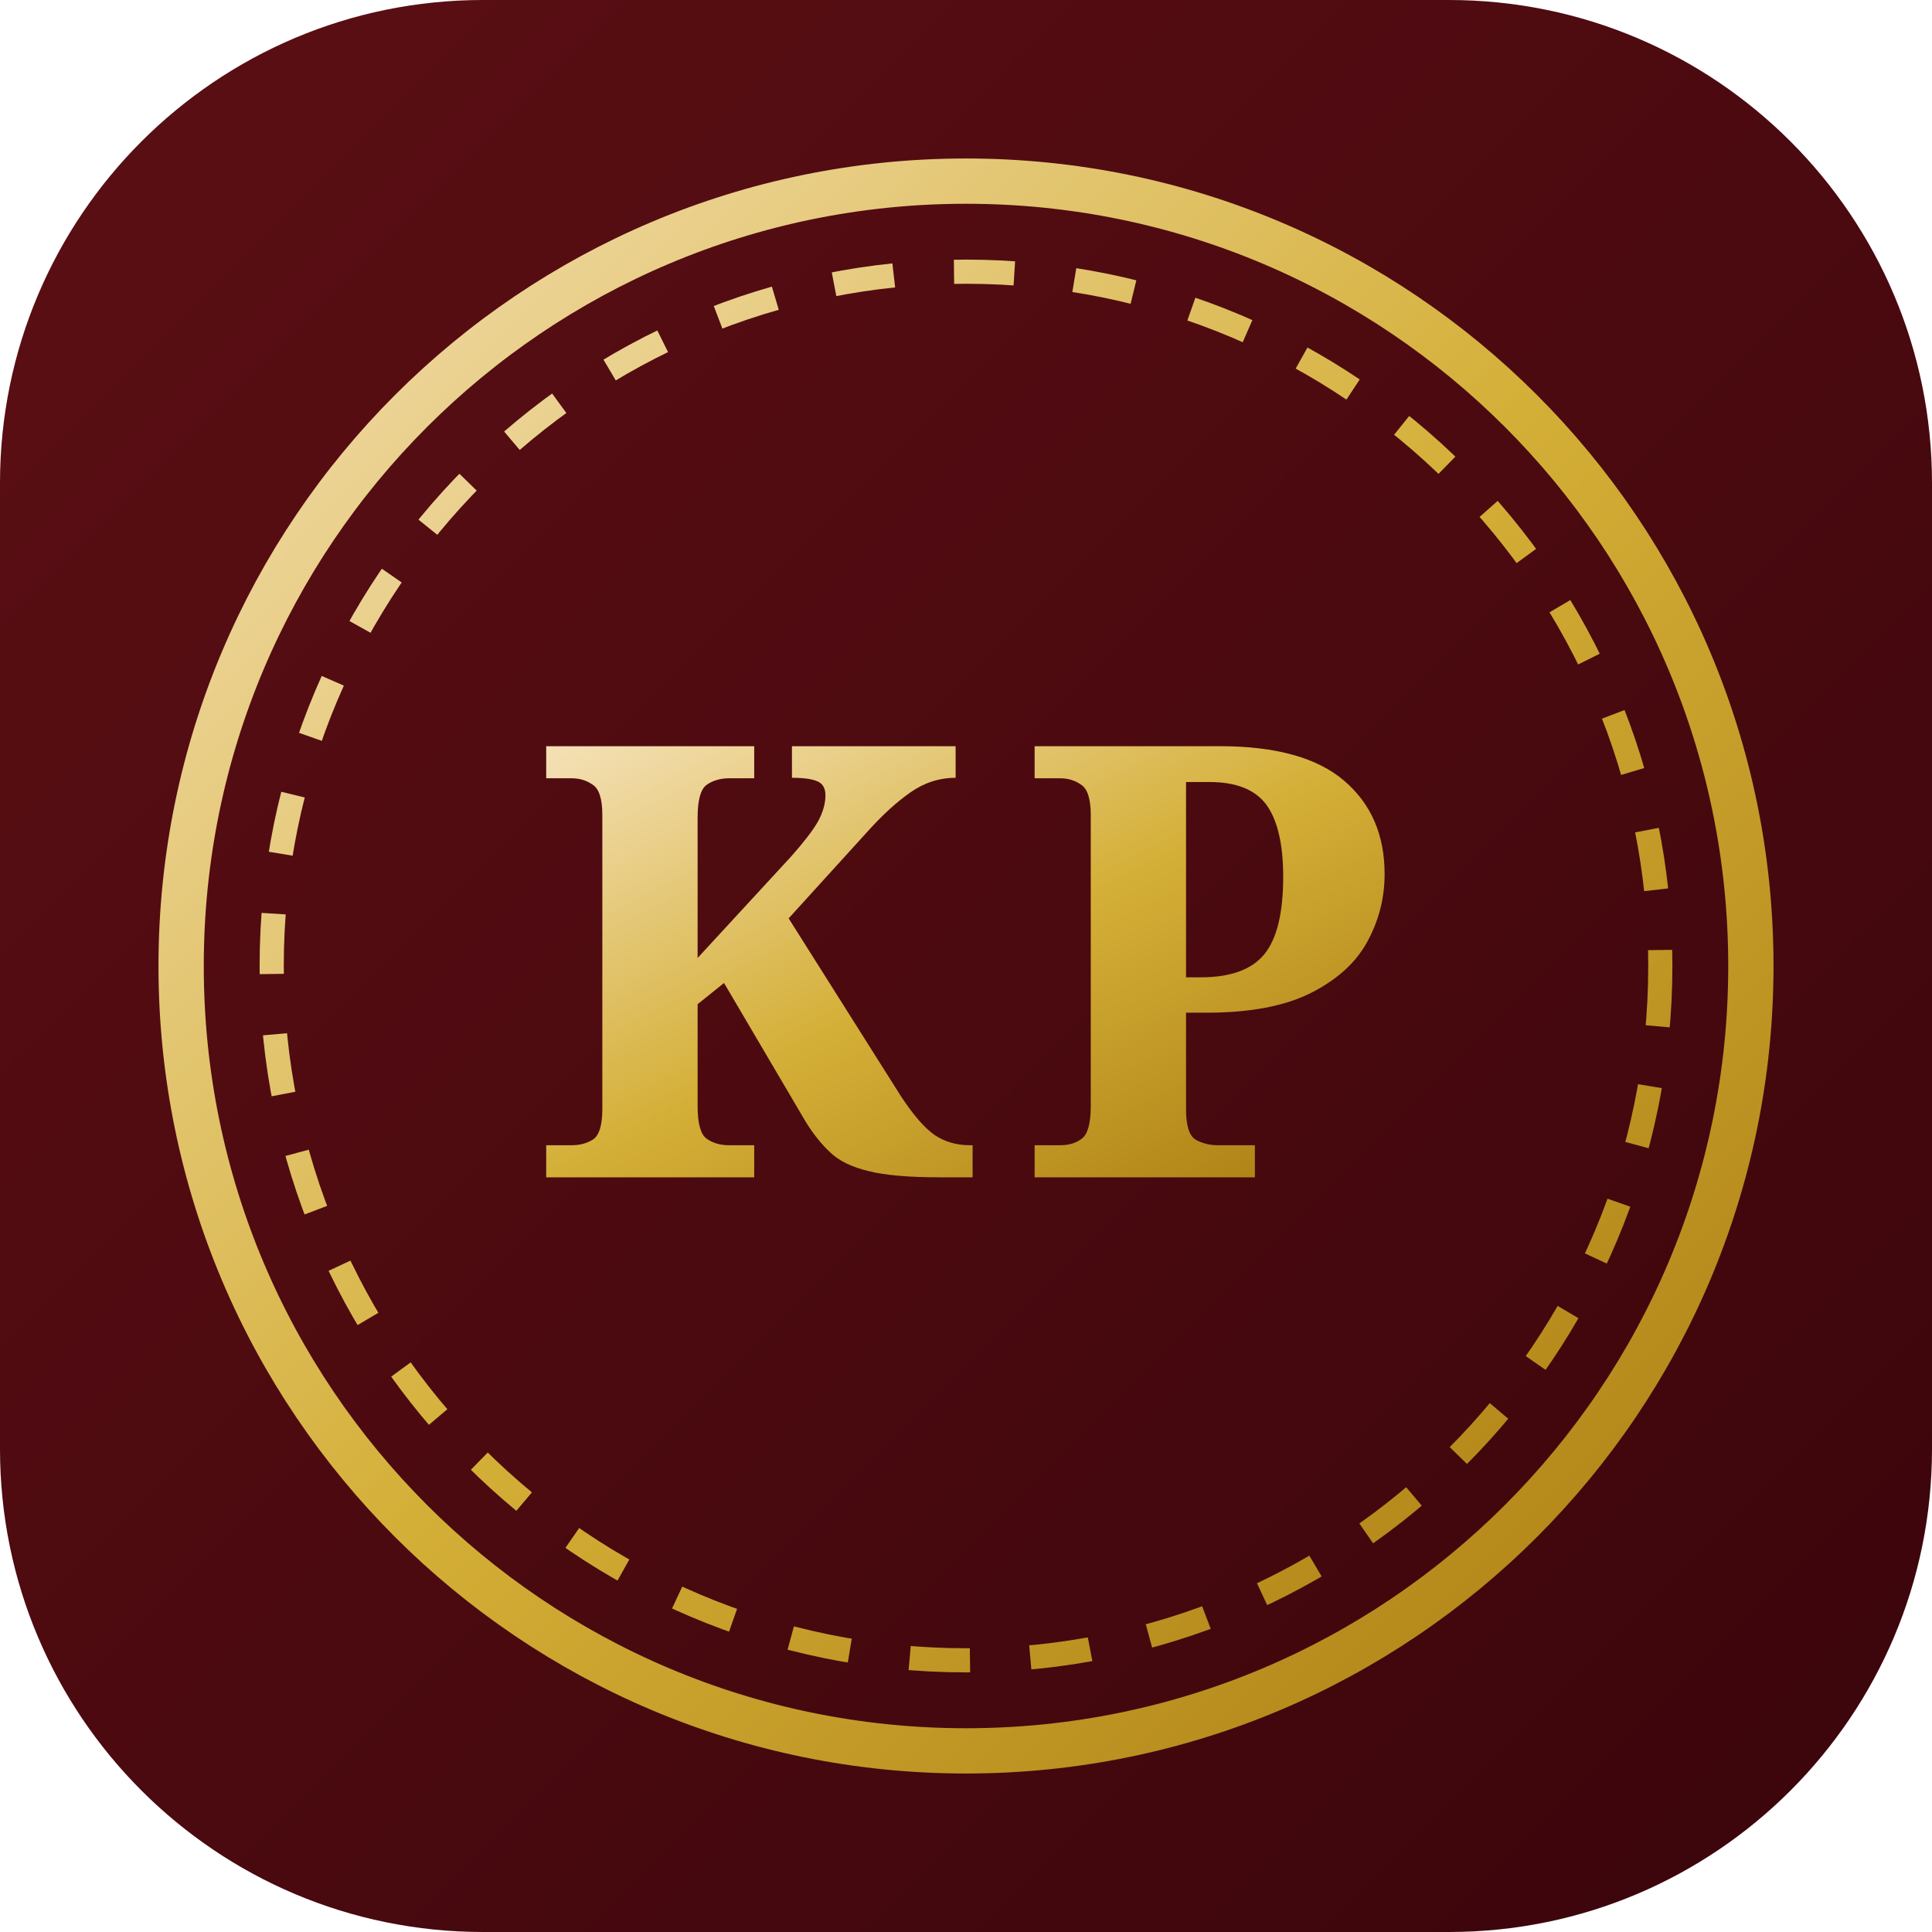
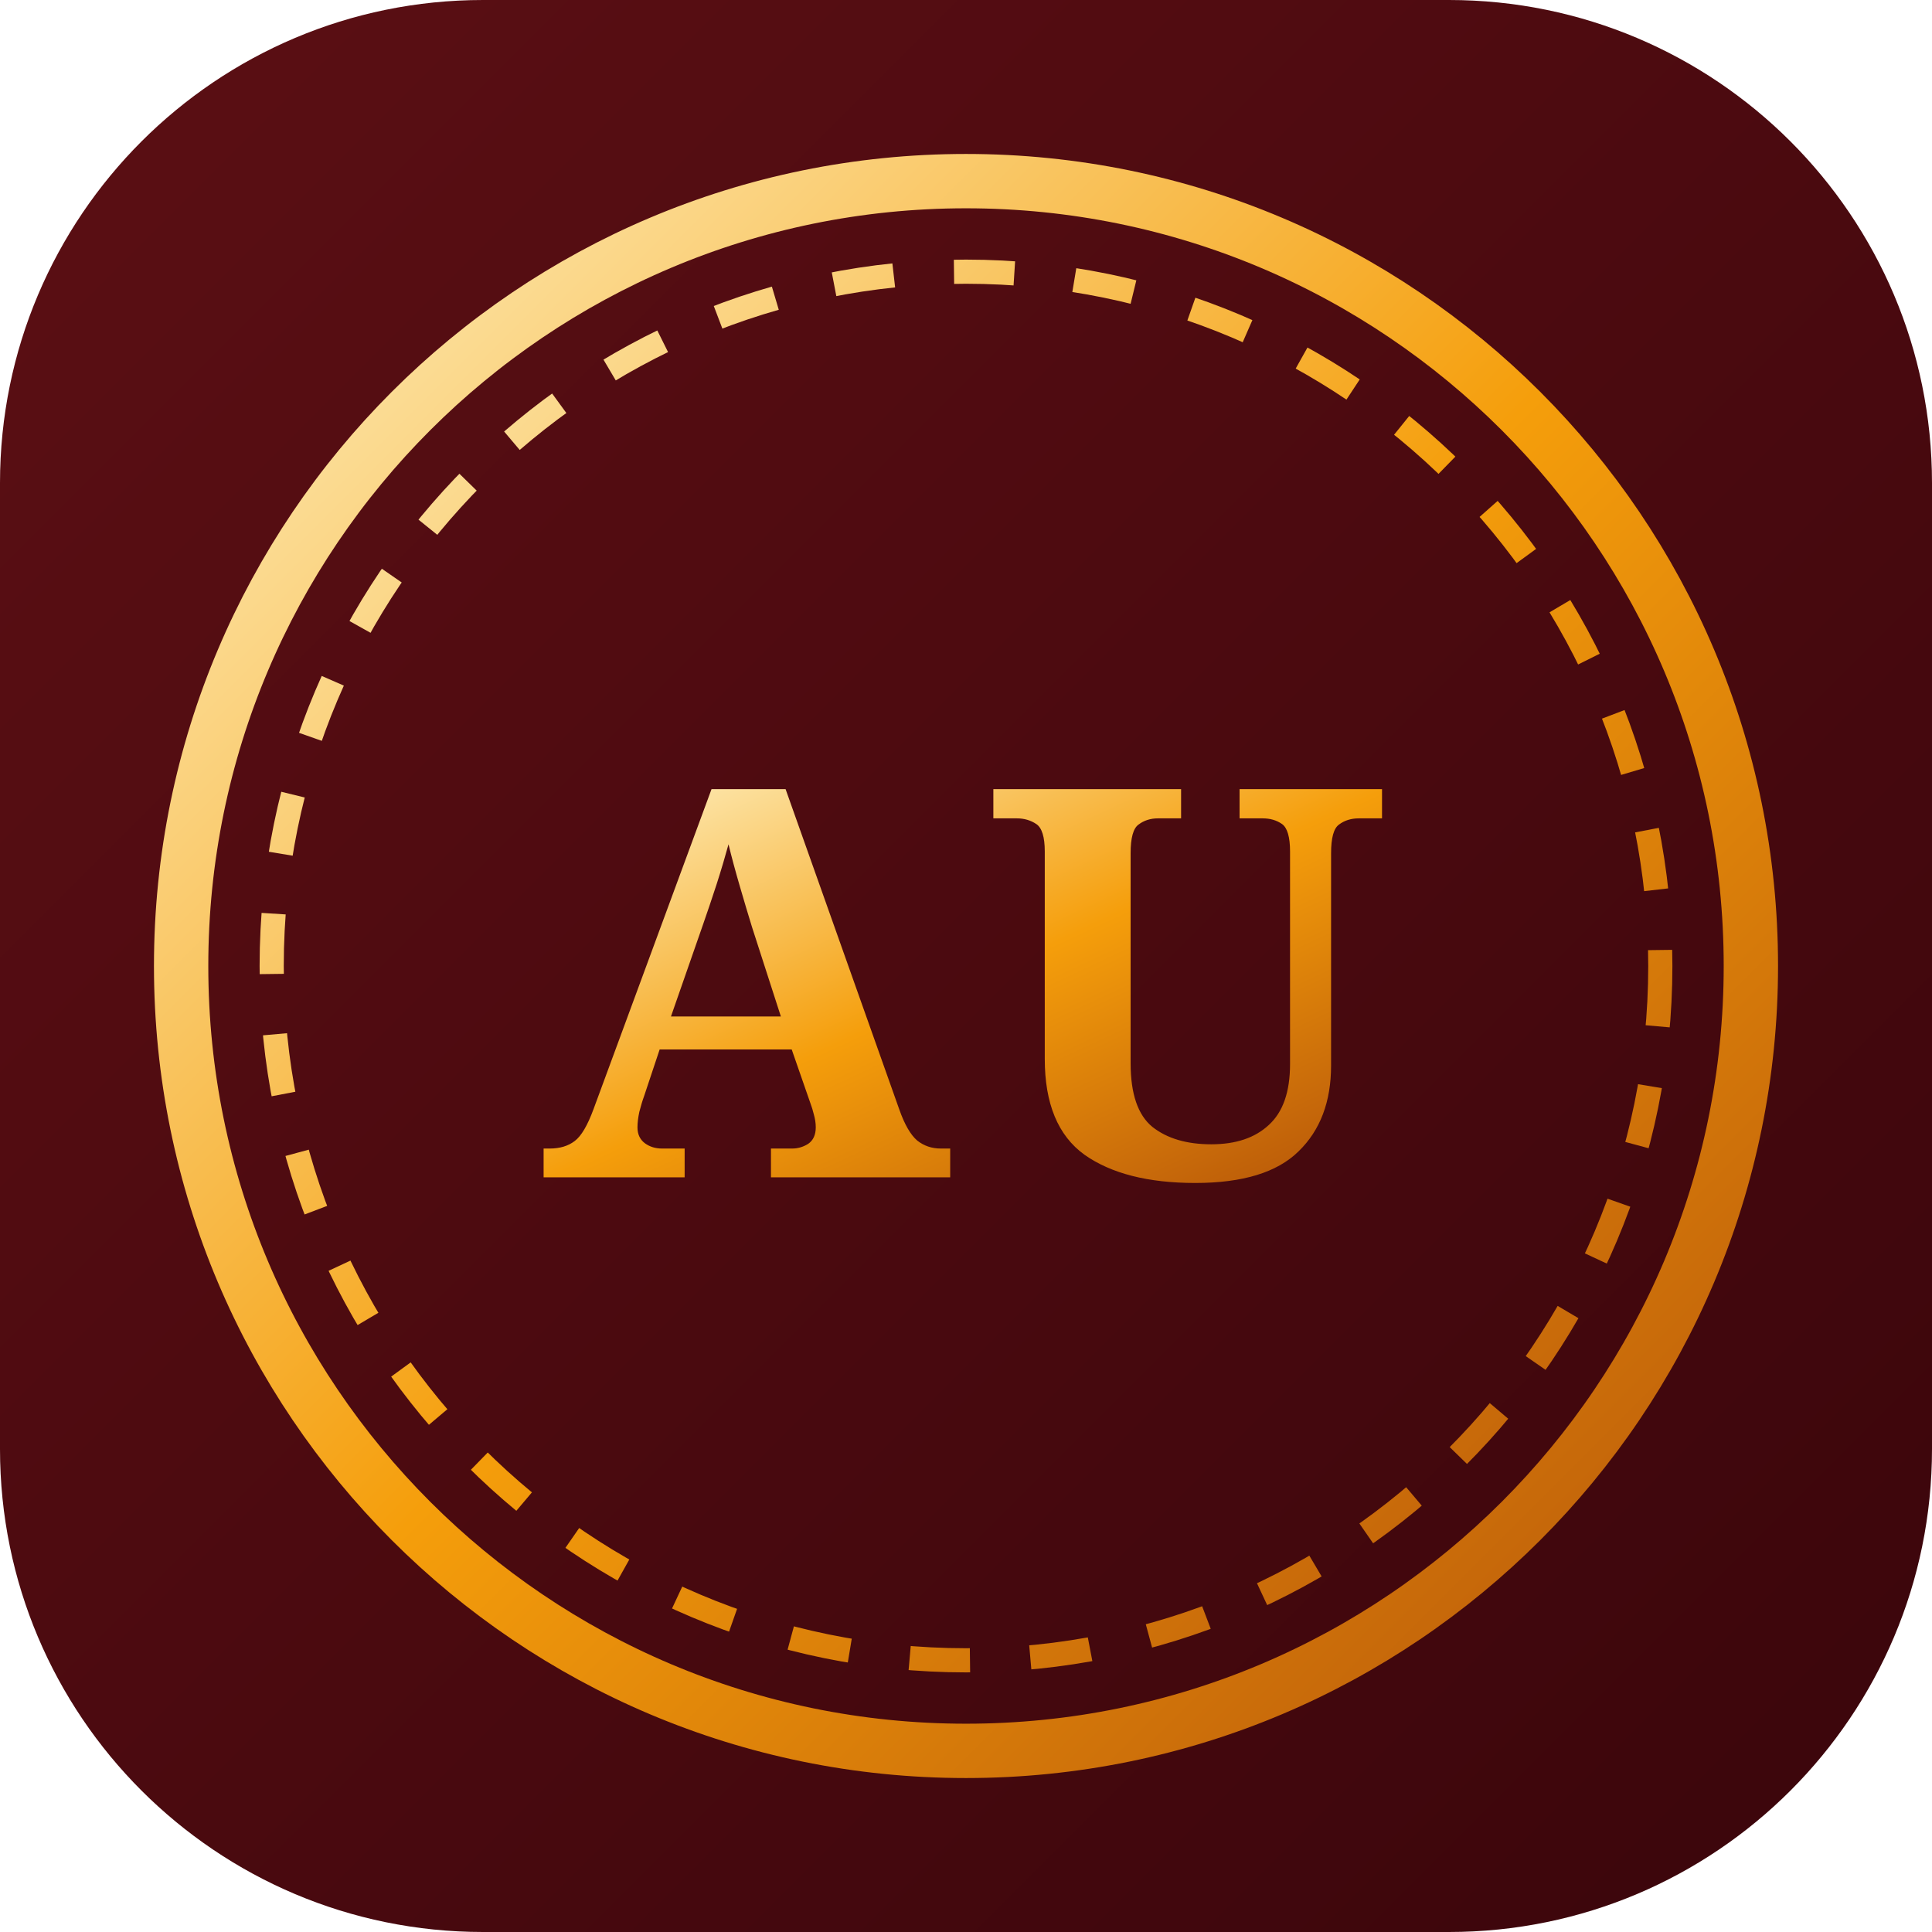
<svg xmlns="http://www.w3.org/2000/svg" viewBox="0 0 64 64">
  <defs>
    <linearGradient id="maroonGrad" x1="0%" y1="0%" x2="100%" y2="100%">
      <stop offset="0%" stop-color="#5c0f14" />
      <stop offset="100%" stop-color="#3a050b" />
    </linearGradient>
    <linearGradient id="goldGrad" x1="0%" y1="0%" x2="100%" y2="100%">
-       <stop offset="0%" stop-color="#f5e1b8" />
-       <stop offset="50%" stop-color="#d4af37" />
-       <stop offset="100%" stop-color="#aa7c11" />
+       <stop offset="0%" stop-color="#fef3c7" />
+       <stop offset="50%" stop-color="#f59e0b" />
+       <stop offset="100%" stop-color="#b45309" />
    </linearGradient>
  </defs>
  <rect width="64" height="64" rx="16" fill="url(#maroonGrad)" />
-   <circle cx="32" cy="32" r="26" fill="none" stroke="url(#goldGrad)" stroke-width="1.5" />
+   <circle cx="32" cy="32" r="26" fill="none" stroke="url(#goldGrad)" stroke-width="1.8" />
  <circle cx="32" cy="32" r="23" fill="none" stroke="url(#goldGrad)" stroke-width="0.8" stroke-dasharray="2 2" />
-   <text x="32" y="39" text-anchor="middle" font-family="'Cinzel', Georgia, serif" font-weight="700" font-size="20" letter-spacing="1.5" fill="url(#goldGrad)">KP</text>
+   <text x="32" y="39" text-anchor="middle" font-family="'Cinzel', 'Playfair Display', Georgia, serif" font-weight="700" font-size="18" letter-spacing="1.5" fill="url(#goldGrad)">AU</text>
</svg>
